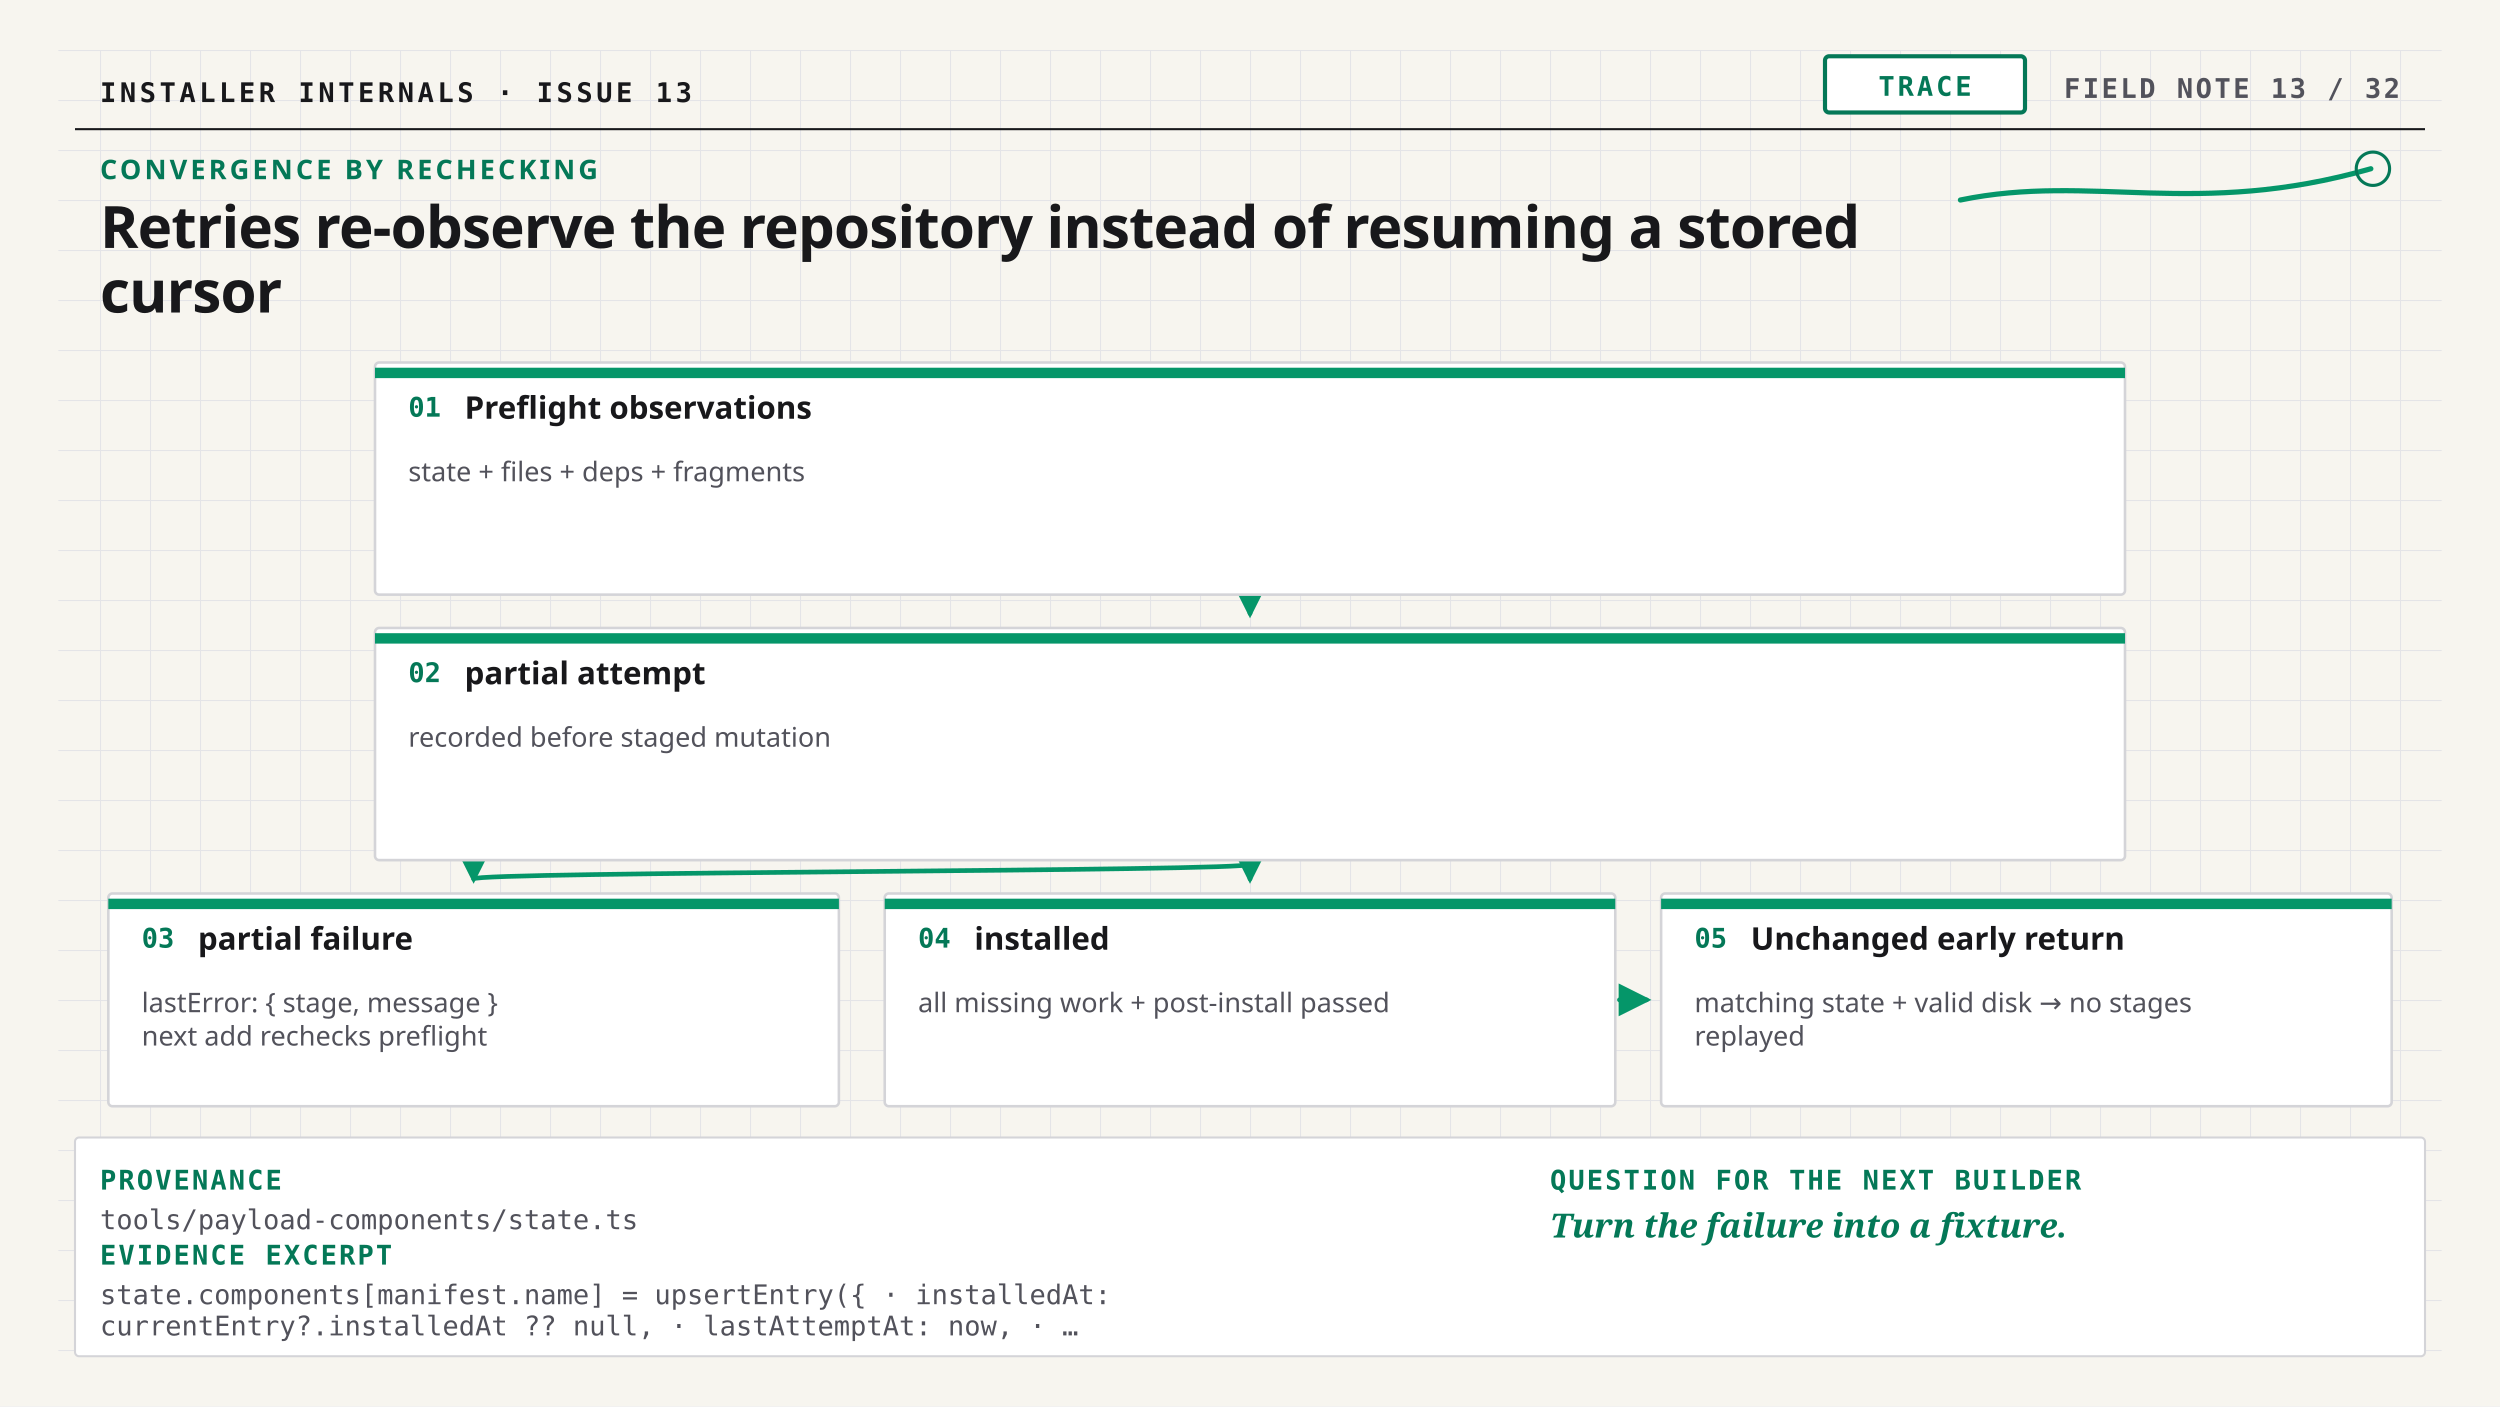
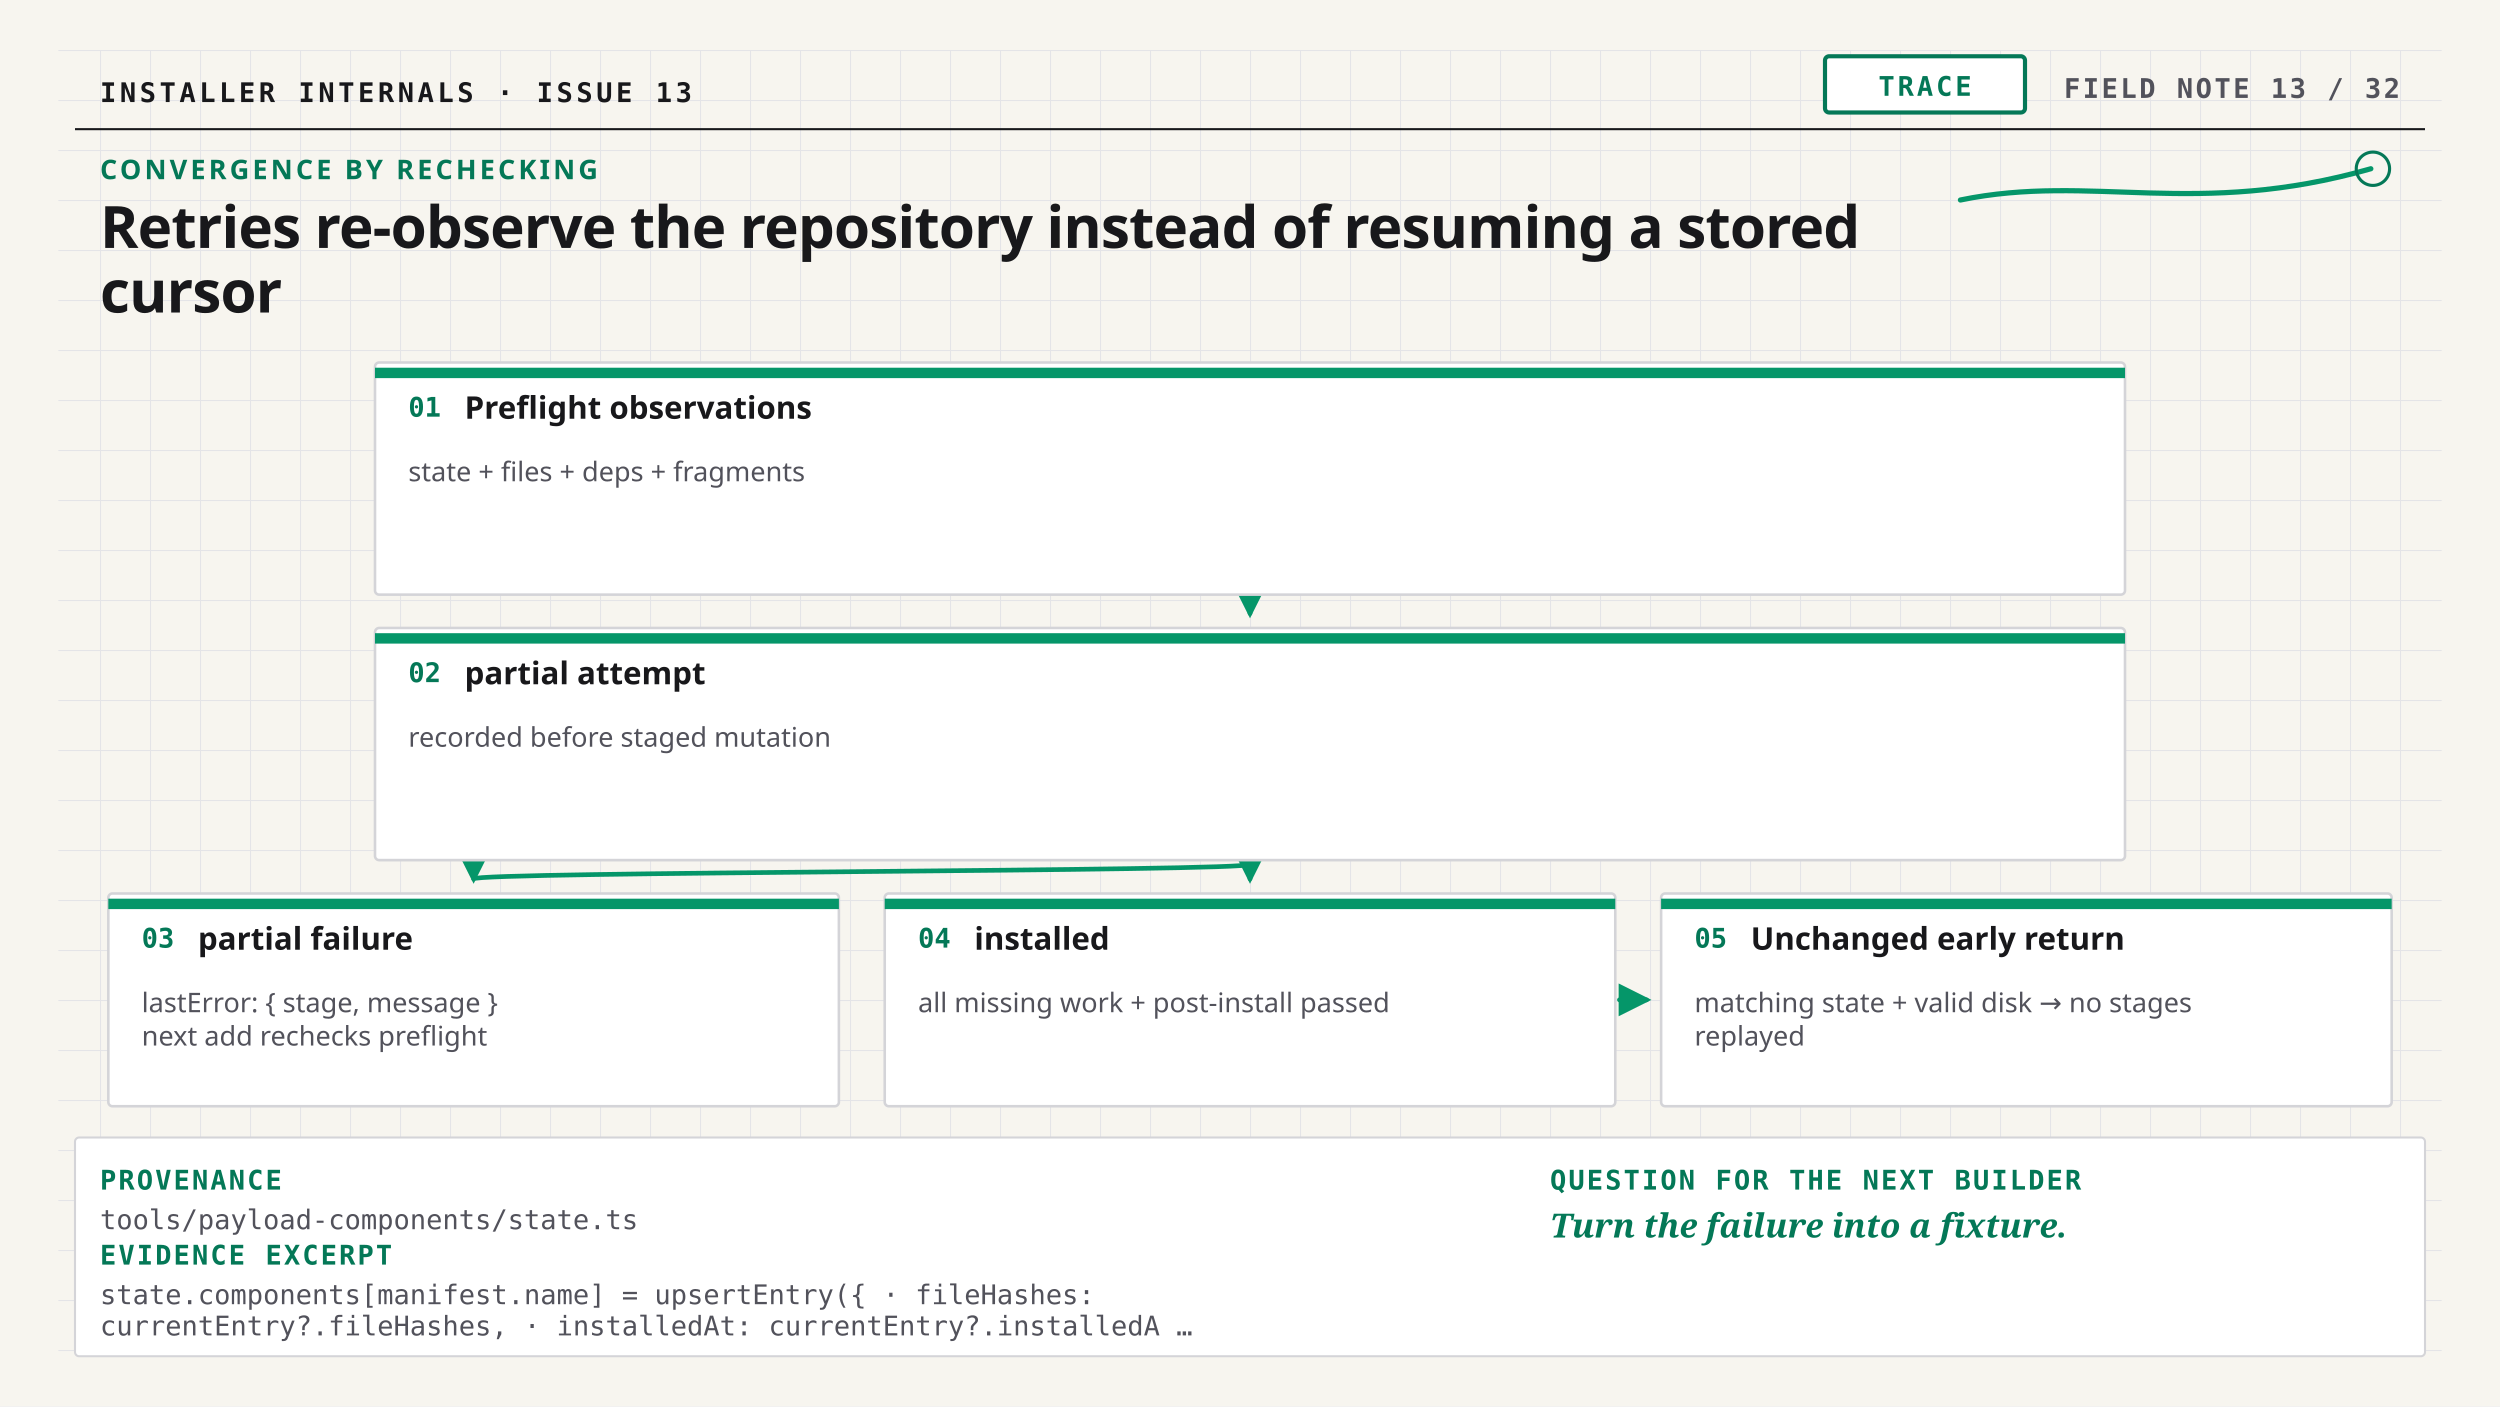
<svg xmlns="http://www.w3.org/2000/svg" viewBox="0 0 1200 675" role="img" aria-labelledby="diagram-title diagram-description" class="diagram diagram--trace" data-mode="trace" data-series="installer-internals" data-issue="13">
  <defs>
    <pattern id="journal-grid-pattern" width="24" height="24" patternUnits="userSpaceOnUse">
      <path d="M 24 0 L 0 0 0 24" fill="none" stroke="#e4e4e7" stroke-width="1" />
    </pattern>
    <marker id="journal-arrow" viewBox="0 0 10 10" refX="8.5" refY="5" markerWidth="7" markerHeight="7" orient="auto-start-reverse">
      <path d="M 0 0 L 10 5 L 0 10 z" fill="#059669" />
    </marker>
    <style>
      .diagram {
        background: #f7f5ef;
        color: #18181b;
      }
      .paper {
        fill: #f7f5ef;
      }
      .grid {
        fill: url(#journal-grid-pattern);
      }
      .masthead,
      .mode-label,
      .folio-label,
      .footer-label,
      .node-index,
      .edge-label,
      .node-title--mono,
      .node-body--mono,
      .provenance-line {
        font-family: ui-monospace, SFMono-Regular, Menlo, monospace;
      }
      .masthead {
        fill: #18181b;
        font-size: 13px;
        font-weight: 700;
        letter-spacing: 1.7px;
      }
      .kicker {
        fill: #047857;
        font-family: ui-sans-serif, system-ui, sans-serif;
        font-size: 13px;
        font-weight: 750;
        letter-spacing: 1.5px;
      }
      .headline {
        fill: #18181b;
        font-family: ui-sans-serif, system-ui, sans-serif;
        font-size: 28px;
        font-weight: 720;
        letter-spacing: -0.4px;
      }
      .mode-box {
        fill: #ffffff;
        stroke: #047857;
        stroke-width: 2;
      }
      .mode-label {
        fill: #047857;
        font-size: 13px;
        font-weight: 750;
        letter-spacing: 1.4px;
      }
      .folio-label {
        fill: #52525b;
        font-size: 13px;
        font-weight: 650;
        letter-spacing: 1.2px;
      }
      .journal-rule {
        stroke: #18181b;
        stroke-width: 1;
      }
      .accent-path {
        fill: none;
        stroke: #059669;
        stroke-linecap: round;
        stroke-width: 2.5;
      }
      .edge-path {
        fill: none;
        stroke: #059669;
        stroke-linecap: round;
        stroke-width: 2.25;
      }
      .diagram--join .edge-path {
        stroke-dasharray: 7 5;
      }
      .diagram--inspect .edge-path {
        stroke-width: 1.75;
      }
      .edge-label-paper {
        fill: #f7f5ef;
        stroke: #e4e4e7;
        stroke-width: 1;
      }
      .edge-label {
        fill: #047857;
        font-size: 13px;
        font-weight: 700;
      }
      .node-card {
        fill: #ffffff;
        stroke: #d4d4d8;
        stroke-width: 1.25;
      }
      .diagram--inspect .node-card {
        stroke: #18181b;
      }
      .node--terminal .node-card {
        fill: #18181b;
        stroke: #18181b;
      }
      .node-rule {
        stroke: #059669;
        stroke-width: 5;
      }
      .node-index {
        fill: #047857;
        font-size: 13px;
        font-weight: 700;
      }
      .node-title {
        fill: #18181b;
        font-family: ui-sans-serif, system-ui, sans-serif;
        font-size: 15px;
        font-weight: 720;
      }
      .node-body {
        fill: #52525b;
        font-family: ui-sans-serif, system-ui, sans-serif;
        font-size: 13px;
        font-weight: 480;
      }
      .node--terminal .node-title,
      .node--terminal .node-body {
        fill: #ffffff;
      }
      .node--terminal .node-index {
        fill: #059669;
      }
      .footer-paper {
        fill: #ffffff;
        stroke: #d4d4d8;
        stroke-width: 1;
      }
      .footer-label {
        fill: #047857;
        font-size: 13px;
        font-weight: 700;
        letter-spacing: 1px;
      }
      .provenance-line,
      .evidence-line {
        fill: #52525b;
        font-size: 13px;
      }
      .evidence-line {
        font-family: ui-monospace, SFMono-Regular, Menlo, monospace;
      }
      .prompt {
        fill: #047857;
        font-family: Georgia, serif;
        font-size: 16px;
        font-style: italic;
        font-weight: 650;
      }
      .registration {
        fill: none;
        stroke: #047857;
        stroke-width: 1.5;
      }
    </style>
  </defs>
  <rect class="paper" width="1200" height="675" />
  <rect class="grid" data-journal-part="grid" x="28" y="24" width="1144" height="627" />
  <path class="journal-rule" d="M 36 62 H 1164" />
  <g data-journal-part="masthead">
    <text class="masthead" x="48" y="49">INSTALLER INTERNALS · ISSUE 13</text>
  </g>
  <g data-journal-part="mode">
    <rect class="mode-box" x="876" y="27" width="96" height="27" rx="2" />
    <text class="mode-label" x="924" y="46" text-anchor="middle">TRACE</text>
  </g>
  <g data-journal-part="folio">
    <text class="folio-label" x="1152" y="47" text-anchor="end">FIELD NOTE 13 / 32</text>
  </g>
  <text class="kicker" x="48" y="86">CONVERGENCE BY RECHECKING</text>
  <text class="headline" x="48" y="119">Retries re-observe the repository instead of resuming a stored</text>
  <text class="headline" x="48" y="150">cursor</text>
  <path class="accent-path" d="M 941 96 C 1004 83, 1054 105, 1138 81" />
  <circle class="registration" cx="1139" cy="81" r="8" />
  <g data-diagram-layer="edges">
    <g class="edge">
      <path class="edge-path" data-edge-from="preflight" data-edge-to="attempt" data-edge-axis="vertical" d="M 600 287.432 C 600 290.932, 600 290.932, 600 294.432" marker-end="url(#journal-arrow)" />
    </g>
    <g class="edge">
      <path class="edge-path" data-edge-from="attempt" data-edge-to="failure" data-edge-axis="vertical" d="M 600 414.865 C 600 418.365, 227.333 418.365, 227.333 421.865" marker-end="url(#journal-arrow)" />
    </g>
    <g class="edge">
      <path class="edge-path" data-edge-from="attempt" data-edge-to="installed" data-edge-axis="vertical" d="M 600 414.865 C 600 418.365, 600 418.365, 600 421.865" marker-end="url(#journal-arrow)" />
    </g>
    <g class="edge">
      <path class="edge-path" data-edge-from="installed" data-edge-to="unchanged" data-edge-axis="horizontal" d="M 777.333 479.932 C 783.833 479.932, 783.833 479.932, 790.333 479.932" marker-end="url(#journal-arrow)" />
    </g>
  </g>
  <g data-diagram-layer="nodes">
    <g class="node node--standard" data-node-id="preflight" data-node-kind="standard">
      <rect class="node-card" x="180" y="174" width="840" height="111.432" rx="2" />
      <path class="node-rule" d="M 180 179 H 1020" />
      <text class="node-index" x="196" y="200">01</text>
      <text class="node-title" x="223" y="201">Preflight observations</text>
      <text class="node-body" data-role="body-line" x="196" y="231">state + files + deps + fragments</text>
    </g>
    <g class="node node--code" data-node-id="attempt" data-node-kind="code">
      <rect class="node-card" x="180" y="301.432" width="840" height="111.432" rx="2" />
      <path class="node-rule" d="M 180 306.432 H 1020" />
      <text class="node-index" x="196" y="327.432">02</text>
      <text class="node-title node-title--mono" x="223" y="328.432">partial attempt</text>
      <text class="node-body node-body--mono" data-role="body-line" x="196" y="358.432">recorded before staged mutation</text>
    </g>
    <g class="node node--code" data-node-id="failure" data-node-kind="code">
      <rect class="node-card" x="52" y="428.865" width="350.667" height="102.135" rx="2" />
      <path class="node-rule" d="M 52 433.865 H 402.667" />
      <text class="node-index" x="68" y="454.865">03</text>
      <text class="node-title node-title--mono" x="95" y="455.865">partial failure</text>
      <text class="node-body node-body--mono" data-role="body-line" x="68" y="485.865">lastError: { stage, message }</text>
      <text class="node-body node-body--mono" data-role="body-line" x="68" y="501.865">next add rechecks preflight</text>
    </g>
    <g class="node node--code" data-node-id="installed" data-node-kind="code">
      <rect class="node-card" x="424.667" y="428.865" width="350.667" height="102.135" rx="2" />
      <path class="node-rule" d="M 424.667 433.865 H 775.333" />
      <text class="node-index" x="440.667" y="454.865">04</text>
      <text class="node-title node-title--mono" x="467.667" y="455.865">installed</text>
      <text class="node-body node-body--mono" data-role="body-line" x="440.667" y="485.865">all missing work + post-install passed</text>
    </g>
    <g class="node node--code" data-node-id="unchanged" data-node-kind="code">
      <rect class="node-card" x="797.333" y="428.865" width="350.667" height="102.135" rx="2" />
      <path class="node-rule" d="M 797.333 433.865 H 1148" />
      <text class="node-index" x="813.333" y="454.865">05</text>
      <text class="node-title node-title--mono" x="840.333" y="455.865">Unchanged early return</text>
      <text class="node-body node-body--mono" data-role="body-line" x="813.333" y="485.865">matching state + valid disk → no stages</text>
      <text class="node-body node-body--mono" data-role="body-line" x="813.333" y="501.865">replayed</text>
    </g>
  </g>
  <rect class="footer-paper" x="36" y="546" width="1128" height="105" rx="2" />
  <g data-journal-part="provenance" data-provenance="tools/payload-components/state.ts">
    <text class="footer-label" x="48" y="571">PROVENANCE</text>
    <text class="provenance-line" x="48" y="590">tools/payload-components/state.ts</text>
  </g>
-   <g data-journal-part="evidence" data-evidence-excerpt="state.components[manifest.name] = upsertEntry({     installedAt: currentEntry?.installedAt ?? null,     lastAttemptAt: now,     lastError: null,     localized: localized ?? currentEntry?.localized,     manifest,     patchedFiles,     status: 'partial',     targetId," data-evidence-truncated="true">
+   <g data-journal-part="evidence" data-evidence-excerpt="state.components[manifest.name] = upsertEntry({     fileHashes: currentEntry?.fileHashes,     installedAt: currentEntry?.installedAt ?? null,     lastAttemptAt: now,     lastError: null,     localized: localized ?? currentEntry?.localized,     manifest,     patchedFiles,     status: 'partial'," data-evidence-truncated="true">
    <text class="footer-label" x="48" y="607">EVIDENCE EXCERPT</text>
-     <text class="evidence-line" x="48" y="626">state.components[manifest.name] = upsertEntry({ · installedAt:</text>
-     <text class="evidence-line" x="48" y="641">currentEntry?.installedAt ?? null, · lastAttemptAt: now, · …</text>
+     <text class="evidence-line" x="48" y="626">state.components[manifest.name] = upsertEntry({ · fileHashes:</text>
+     <text class="evidence-line" x="48" y="641">currentEntry?.fileHashes, · installedAt: currentEntry?.installedA …</text>
  </g>
  <g data-journal-part="prompt" data-prompt="Turn the failure into a fixture.">
    <text class="footer-label" x="744" y="571">QUESTION FOR THE NEXT BUILDER</text>
    <text class="prompt" x="744" y="594">Turn the failure into a fixture.</text>
  </g>
</svg>
